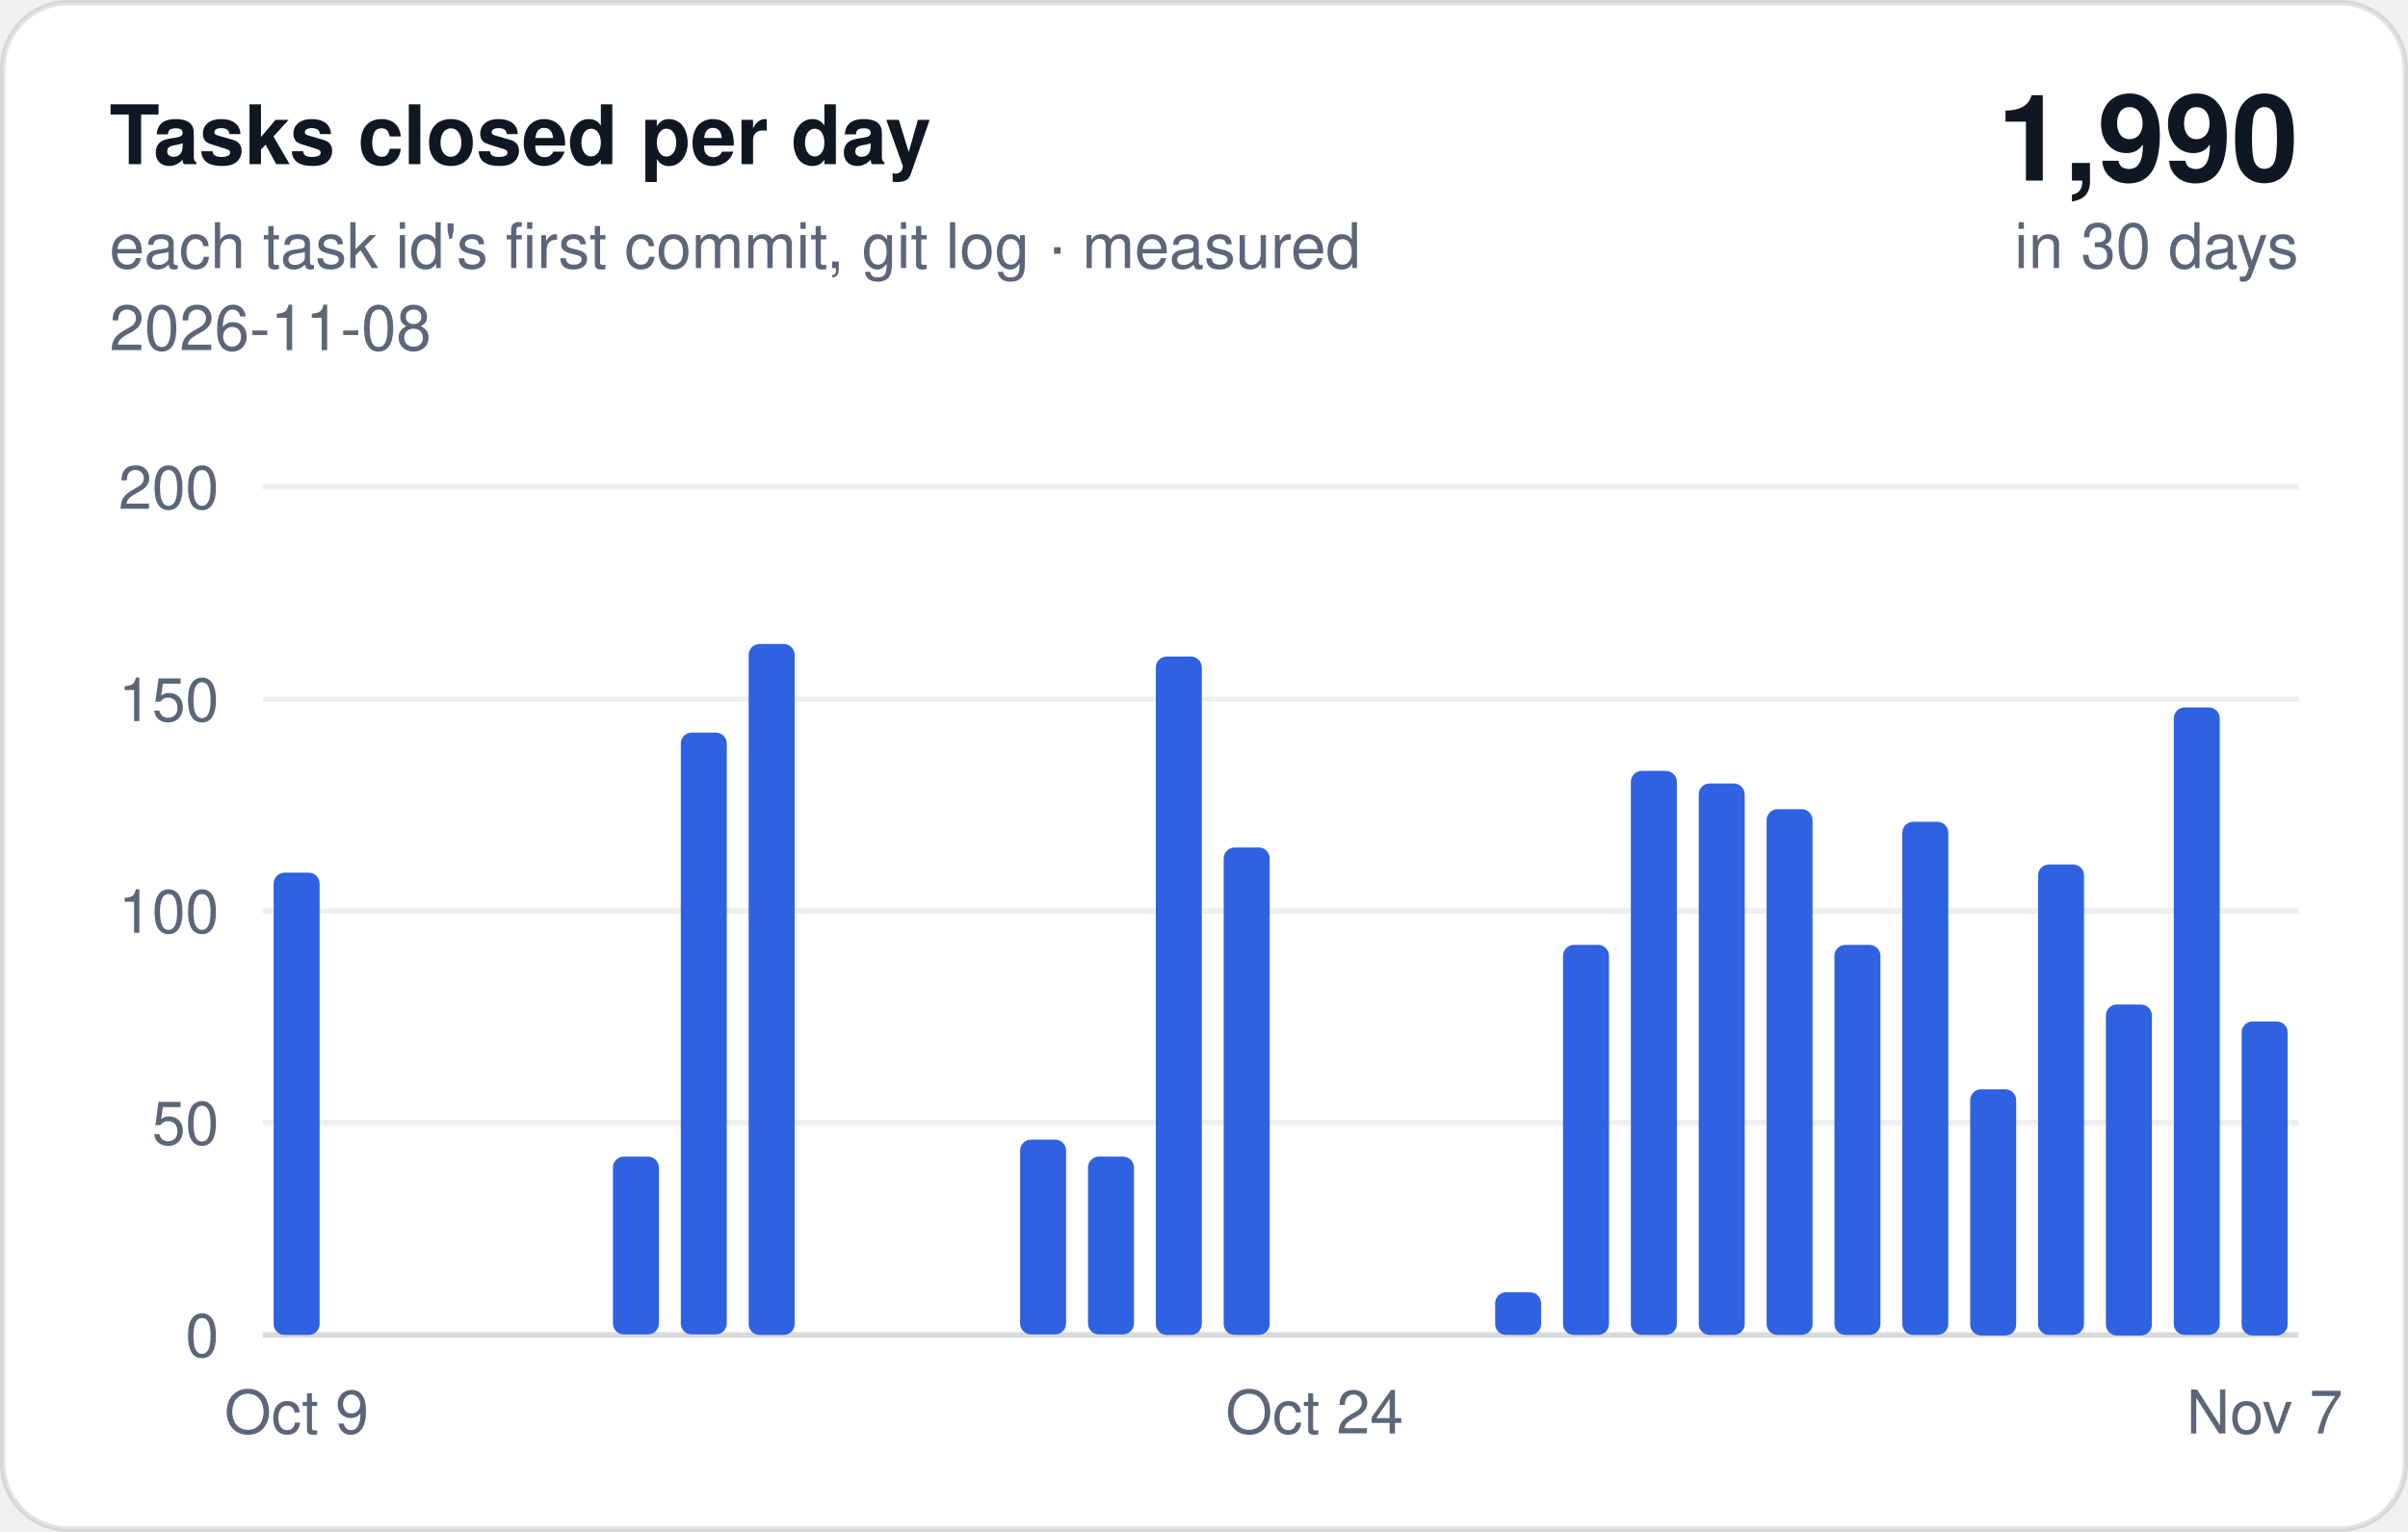
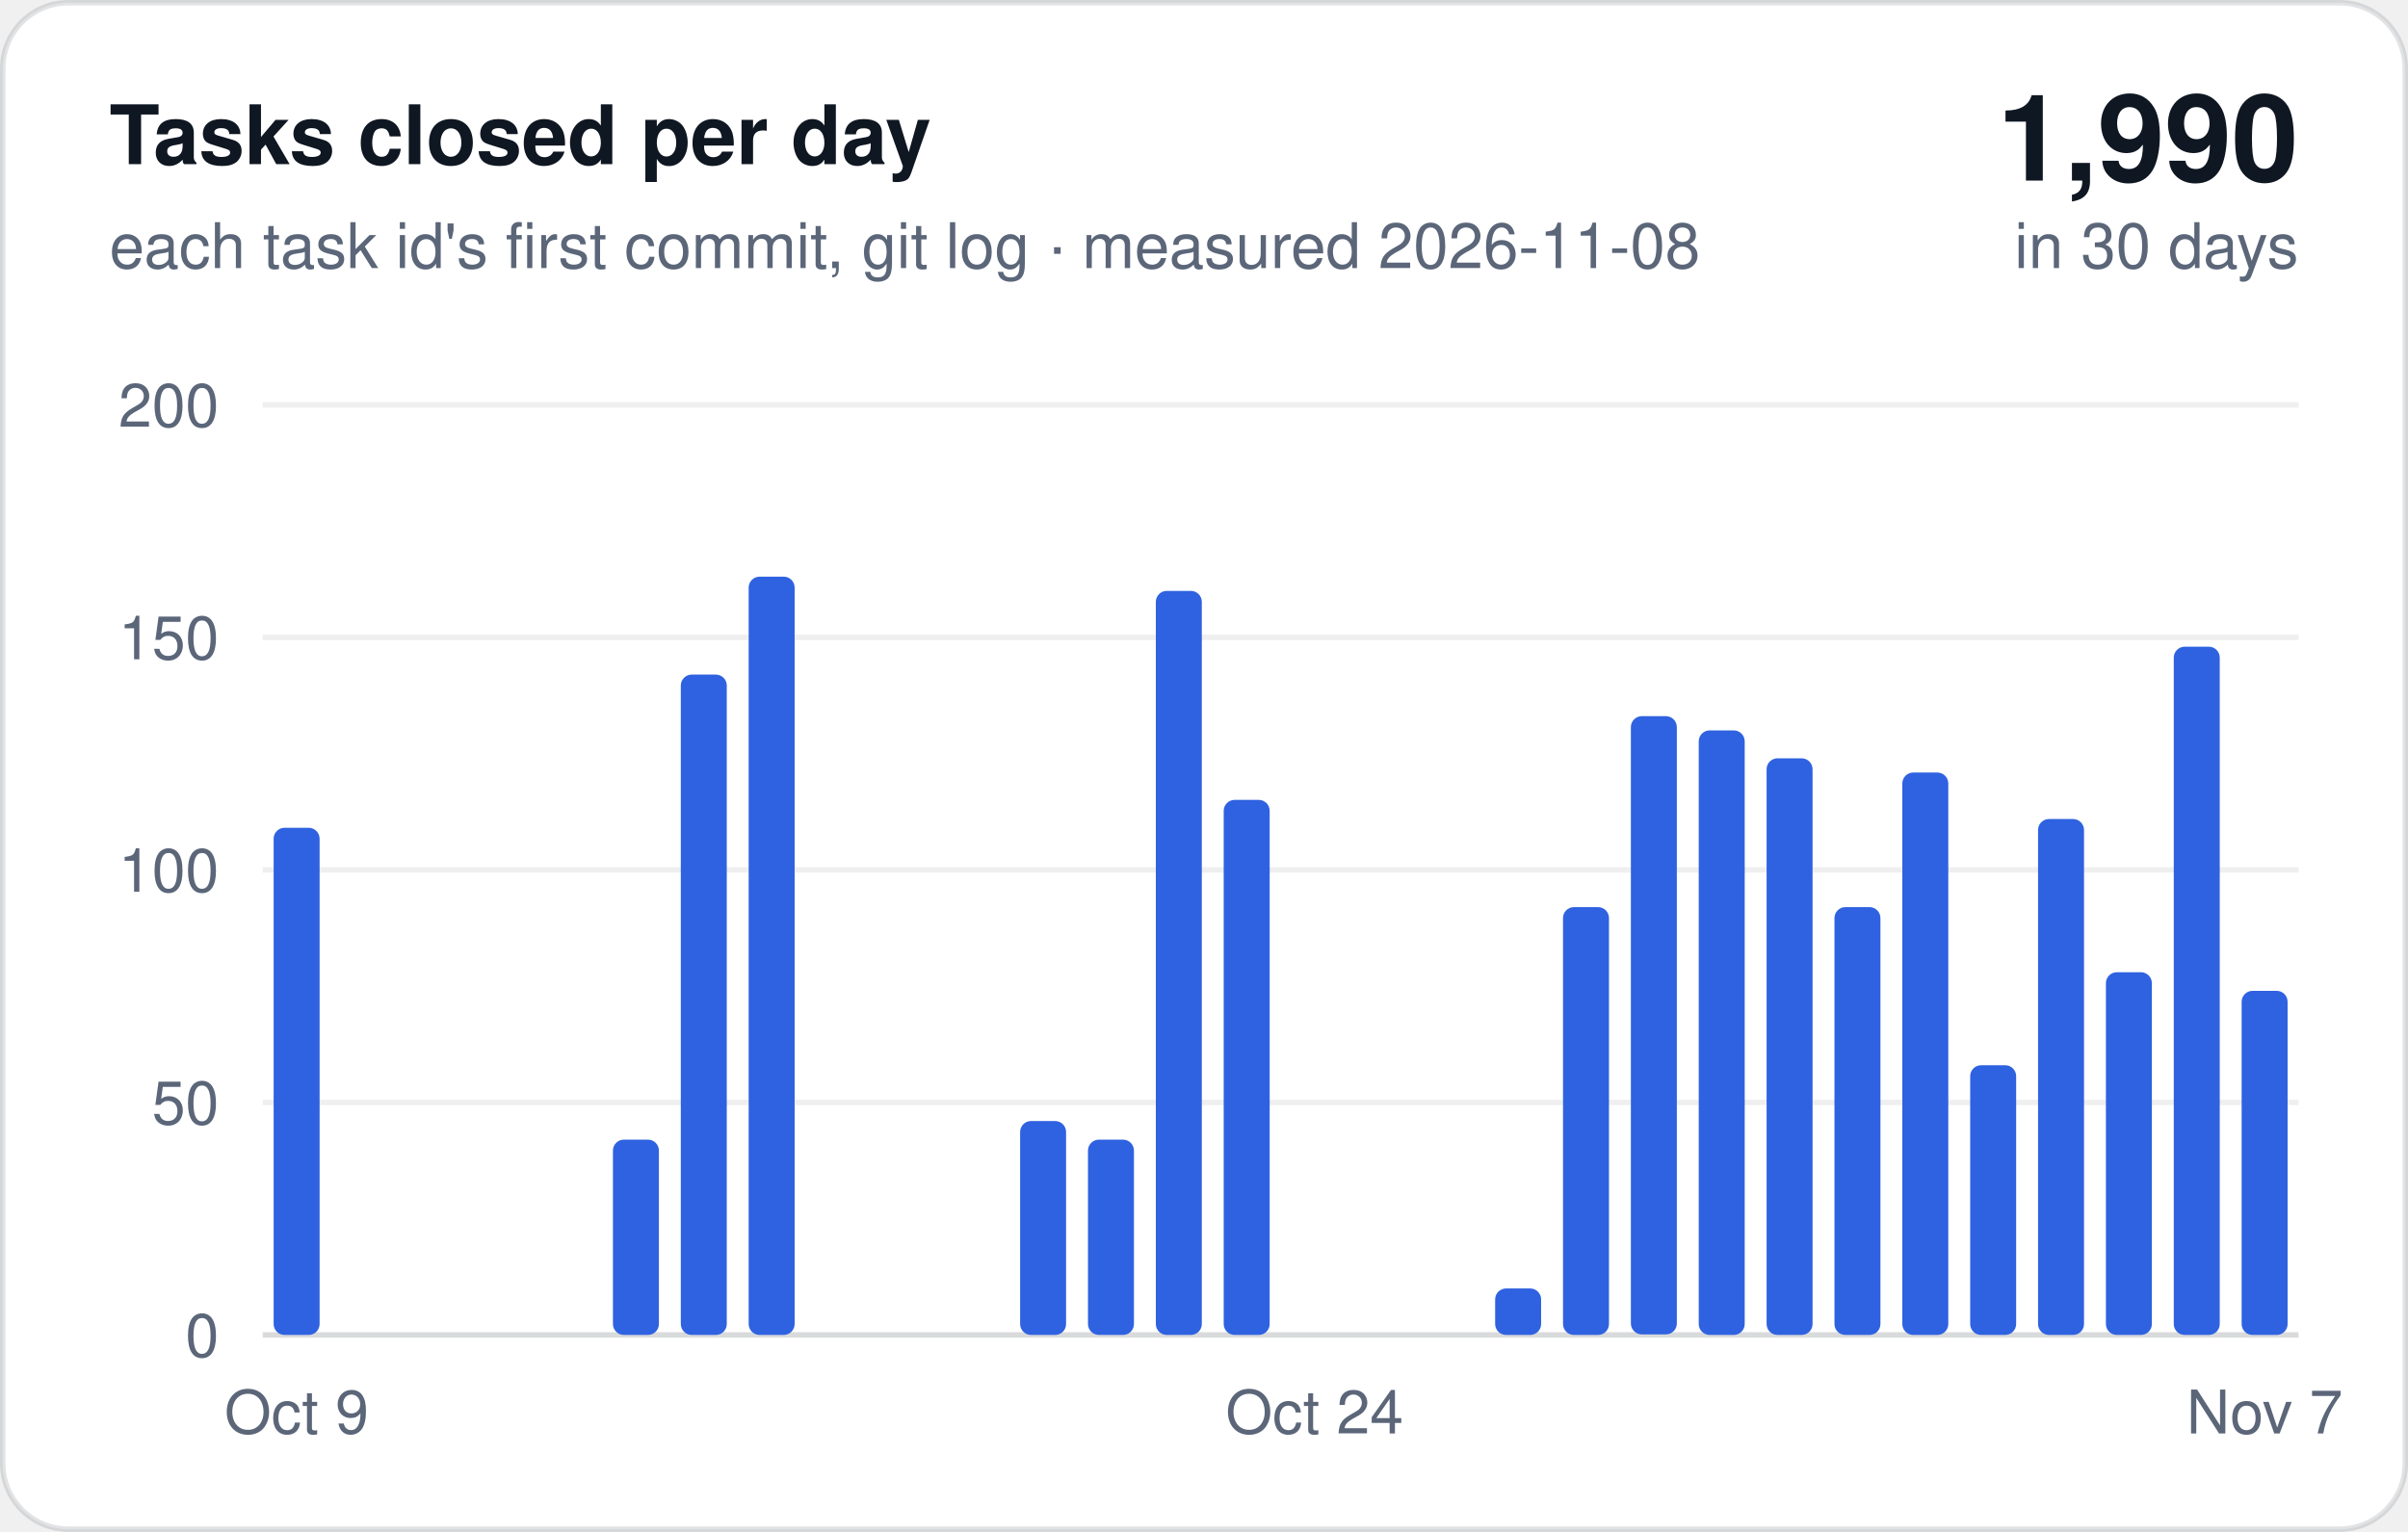
<svg xmlns="http://www.w3.org/2000/svg" viewBox="0 0 440 280" width="440" height="280" role="img" aria-label="Tasks closed per day: 1990 in 30 days, measured 2026-11-08">
  <style>text{font-family:-apple-system,BlinkMacSystemFont,'Segoe UI',Helvetica,Arial,sans-serif;fill:#3A4556}.i{fill:#0F1722}.m{fill:#5B6679}.b{font-weight:600;fill:#0F1722}.c{font-family:ui-monospace,SFMono-Regular,Menlo,Consolas,monospace;fill:#2F62E0}.l{fill:#2F62E0}</style>
  <rect x="0.5" y="0.5" width="439" height="279" rx="12" fill="#FFFFFF" stroke="#0F1722" stroke-opacity=".12" />
  <text x="20" y="30" font-size="15" class="b">Tasks closed per day</text>
  <text x="420" y="33" font-size="22" class="i" font-weight="650" text-anchor="end">1,990</text>
  <text x="420" y="49" font-size="11.5" class="m" text-anchor="end">in 30 days</text>
-   <text x="20" y="49" font-size="11.5" class="m" xml:space="preserve">each task id's first commit, git log · measured</text>
-   <text x="20" y="64" font-size="11.5" class="m" xml:space="preserve">2026-11-08</text>
+   <text x="20" y="49" font-size="11.5" class="m" xml:space="preserve">each task id's first commit, git log · measured 2026-11-08</text>
  <line x1="48" y1="244.0" x2="420" y2="244.0" stroke="#0F1722" stroke-opacity=".16" />
  <text x="40" y="248.0" font-size="11" class="m" text-anchor="end">0</text>
-   <line x1="48" y1="205.2" x2="420" y2="205.2" stroke="#0F1722" stroke-opacity=".07" />
-   <text x="40" y="209.2" font-size="11" class="m" text-anchor="end">50</text>
-   <line x1="48" y1="166.5" x2="420" y2="166.5" stroke="#0F1722" stroke-opacity=".07" />
-   <text x="40" y="170.5" font-size="11" class="m" text-anchor="end">100</text>
-   <line x1="48" y1="127.8" x2="420" y2="127.8" stroke="#0F1722" stroke-opacity=".07" />
-   <text x="40" y="131.8" font-size="11" class="m" text-anchor="end">150</text>
-   <line x1="48" y1="89.0" x2="420" y2="89.0" stroke="#0F1722" stroke-opacity=".07" />
-   <text x="40" y="93.0" font-size="11" class="m" text-anchor="end">200</text>
-   <rect x="50.0" y="159.5" width="8.4" height="84.5" rx="2" fill="#2F62E0" />
-   <rect x="112.0" y="211.4" width="8.4" height="32.5" rx="2" fill="#2F62E0" />
-   <rect x="124.4" y="133.9" width="8.4" height="110.0" rx="2" fill="#2F62E0" />
-   <rect x="136.8" y="117.7" width="8.4" height="126.3" rx="2" fill="#2F62E0" />
-   <rect x="186.4" y="208.3" width="8.4" height="35.6" rx="2" fill="#2F62E0" />
-   <rect x="198.8" y="211.4" width="8.4" height="32.5" rx="2" fill="#2F62E0" />
-   <rect x="211.2" y="120.0" width="8.4" height="124.0" rx="2" fill="#2F62E0" />
-   <rect x="223.6" y="154.9" width="8.4" height="89.1" rx="2" fill="#2F62E0" />
-   <rect x="273.2" y="236.2" width="8.4" height="7.8" rx="2" fill="#2F62E0" />
-   <rect x="285.6" y="172.7" width="8.4" height="71.3" rx="2" fill="#2F62E0" />
-   <rect x="298.0" y="140.9" width="8.4" height="103.1" rx="2" fill="#2F62E0" />
-   <rect x="310.4" y="143.2" width="8.4" height="100.8" rx="2" fill="#2F62E0" />
-   <rect x="322.8" y="147.9" width="8.4" height="96.1" rx="2" fill="#2F62E0" />
-   <rect x="335.2" y="172.7" width="8.4" height="71.3" rx="2" fill="#2F62E0" />
-   <rect x="347.6" y="150.2" width="8.4" height="93.8" rx="2" fill="#2F62E0" />
-   <rect x="360.0" y="199.1" width="8.4" height="45.0" rx="2" fill="#2F62E0" />
-   <rect x="372.4" y="158.0" width="8.4" height="86.0" rx="2" fill="#2F62E0" />
-   <rect x="384.8" y="183.6" width="8.4" height="60.5" rx="2" fill="#2F62E0" />
-   <rect x="397.2" y="129.3" width="8.4" height="114.7" rx="2" fill="#2F62E0" />
-   <rect x="409.6" y="186.7" width="8.4" height="57.4" rx="2" fill="#2F62E0" />
+   <line x1="48" y1="201.5" x2="420" y2="201.5" stroke="#0F1722" stroke-opacity=".07" />
+   <text x="40" y="205.5" font-size="11" class="m" text-anchor="end">50</text>
+   <line x1="48" y1="159.0" x2="420" y2="159.0" stroke="#0F1722" stroke-opacity=".07" />
+   <text x="40" y="163.0" font-size="11" class="m" text-anchor="end">100</text>
+   <line x1="48" y1="116.5" x2="420" y2="116.5" stroke="#0F1722" stroke-opacity=".07" />
+   <text x="40" y="120.5" font-size="11" class="m" text-anchor="end">150</text>
+   <line x1="48" y1="74.0" x2="420" y2="74.0" stroke="#0F1722" stroke-opacity=".07" />
+   <text x="40" y="78.0" font-size="11" class="m" text-anchor="end">200</text>
+   <rect x="50.0" y="151.3" width="8.4" height="92.7" rx="2" fill="#2F62E0" />
+   <rect x="112.0" y="208.3" width="8.4" height="35.7" rx="2" fill="#2F62E0" />
+   <rect x="124.4" y="123.3" width="8.4" height="120.7" rx="2" fill="#2F62E0" />
+   <rect x="136.8" y="105.4" width="8.4" height="138.6" rx="2" fill="#2F62E0" />
+   <rect x="186.4" y="204.9" width="8.4" height="39.1" rx="2" fill="#2F62E0" />
+   <rect x="198.8" y="208.3" width="8.4" height="35.7" rx="2" fill="#2F62E0" />
+   <rect x="211.2" y="108.0" width="8.4" height="136.0" rx="2" fill="#2F62E0" />
+   <rect x="223.6" y="146.2" width="8.4" height="97.8" rx="2" fill="#2F62E0" />
+   <rect x="273.2" y="235.5" width="8.4" height="8.5" rx="2" fill="#2F62E0" />
+   <rect x="285.6" y="165.8" width="8.4" height="78.2" rx="2" fill="#2F62E0" />
+   <rect x="298.0" y="130.9" width="8.4" height="113.0" rx="2" fill="#2F62E0" />
+   <rect x="310.4" y="133.5" width="8.4" height="110.5" rx="2" fill="#2F62E0" />
+   <rect x="322.8" y="138.6" width="8.4" height="105.4" rx="2" fill="#2F62E0" />
+   <rect x="335.2" y="165.8" width="8.4" height="78.2" rx="2" fill="#2F62E0" />
+   <rect x="347.6" y="141.2" width="8.4" height="102.8" rx="2" fill="#2F62E0" />
+   <rect x="360.0" y="194.7" width="8.4" height="49.3" rx="2" fill="#2F62E0" />
+   <rect x="372.4" y="149.7" width="8.4" height="94.3" rx="2" fill="#2F62E0" />
+   <rect x="384.8" y="177.7" width="8.4" height="66.3" rx="2" fill="#2F62E0" />
+   <rect x="397.2" y="118.2" width="8.4" height="125.8" rx="2" fill="#2F62E0" />
+   <rect x="409.6" y="181.1" width="8.4" height="62.9" rx="2" fill="#2F62E0" />
  <text x="54.2" y="262" font-size="11" class="m" text-anchor="middle">Oct 9</text>
  <text x="240.2" y="262" font-size="11" class="m" text-anchor="middle">Oct 24</text>
  <text x="413.8" y="262" font-size="11" class="m" text-anchor="middle">Nov 7</text>
</svg>
